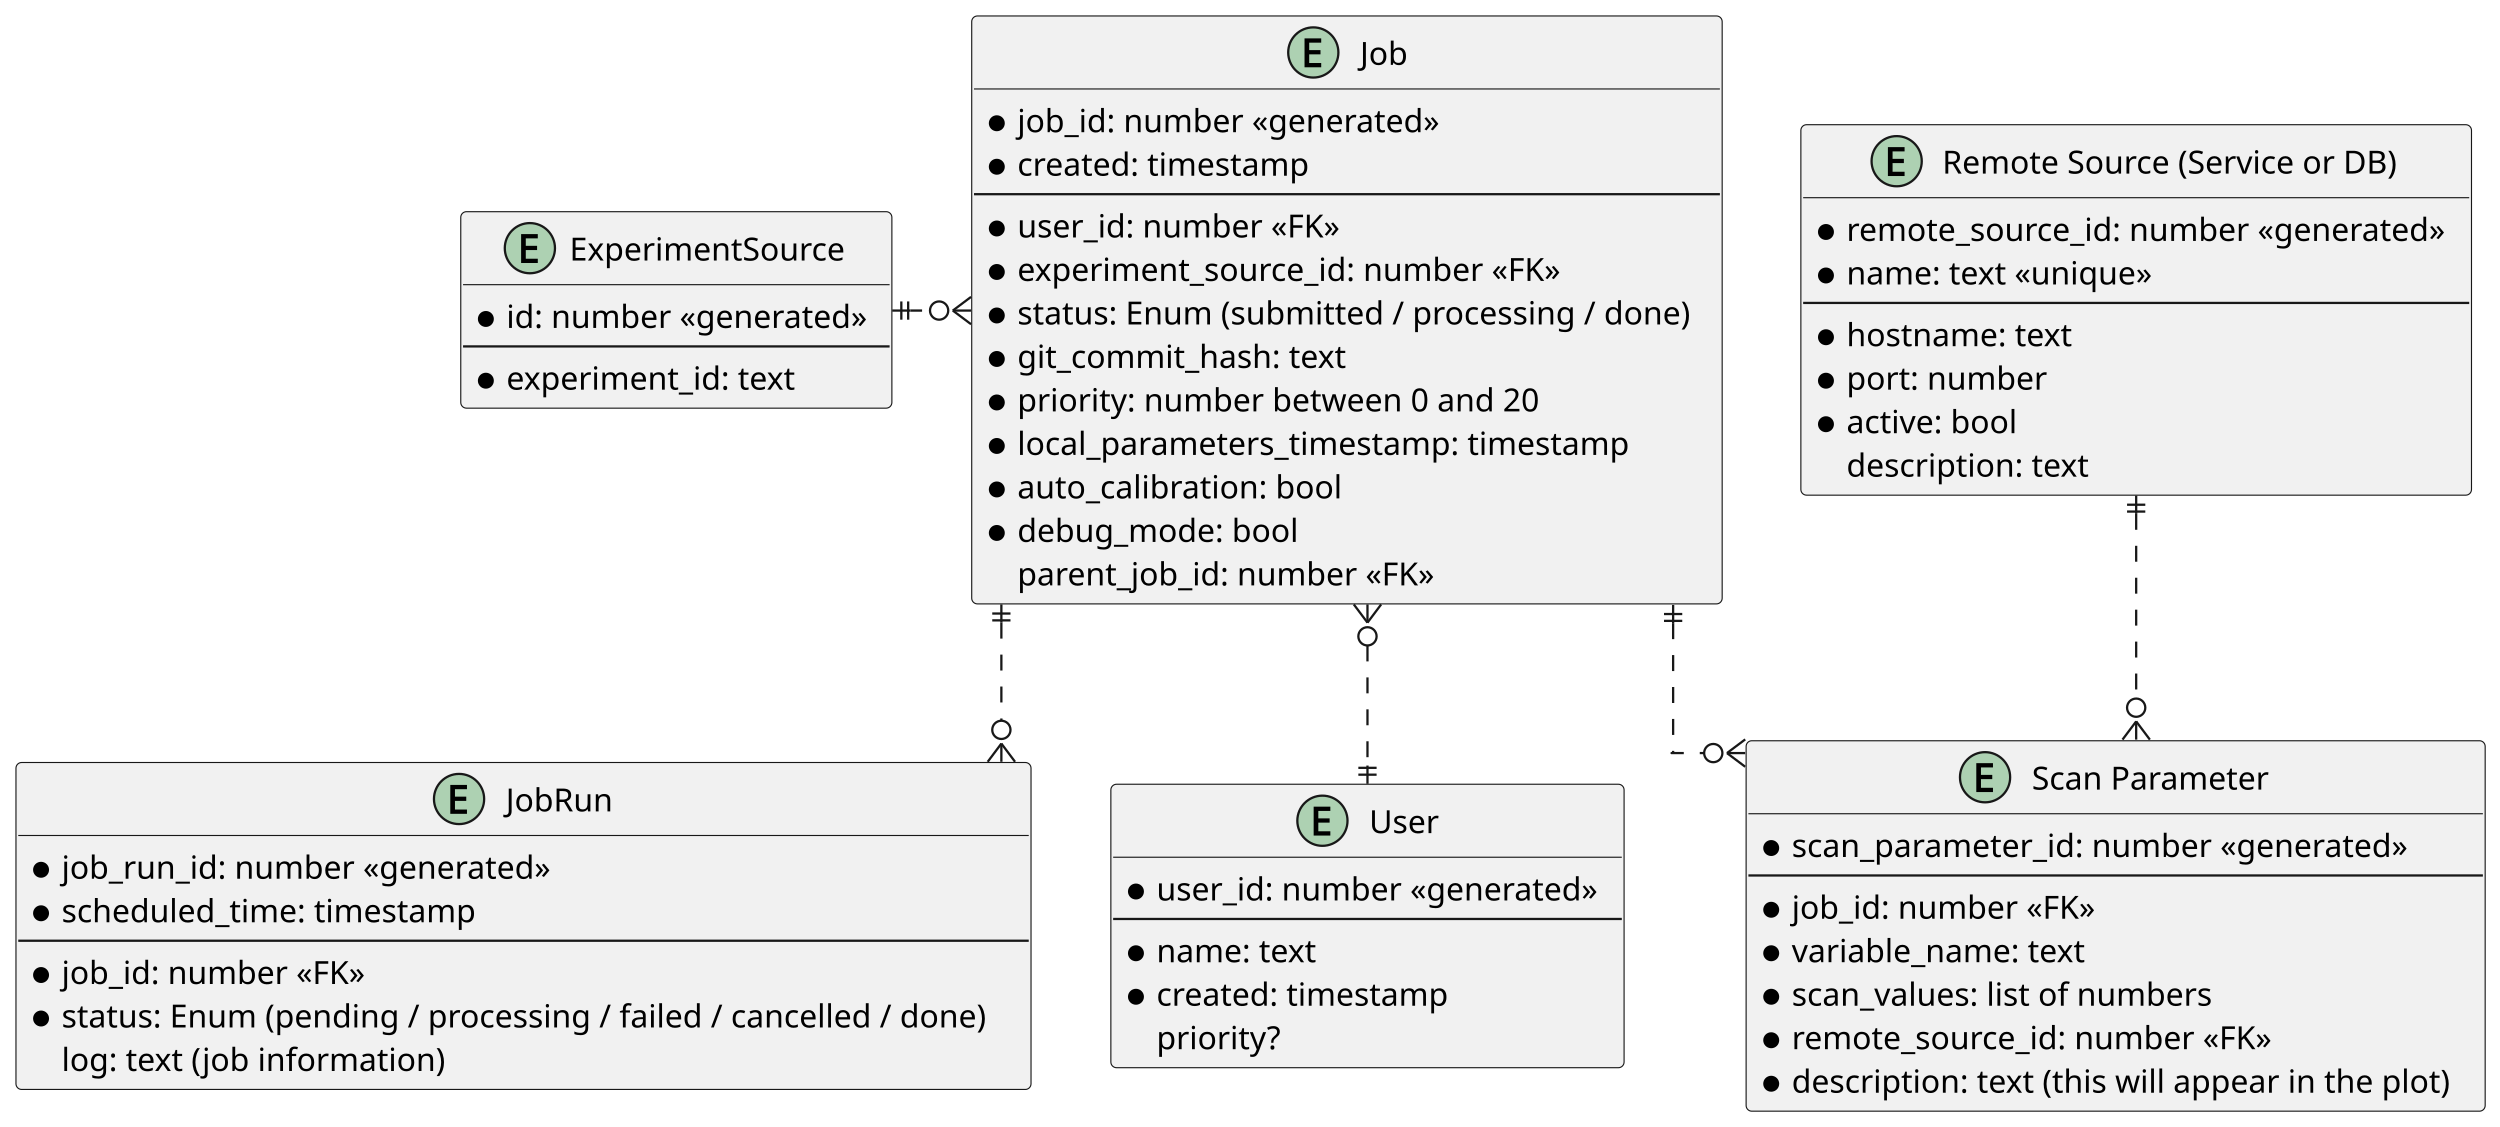
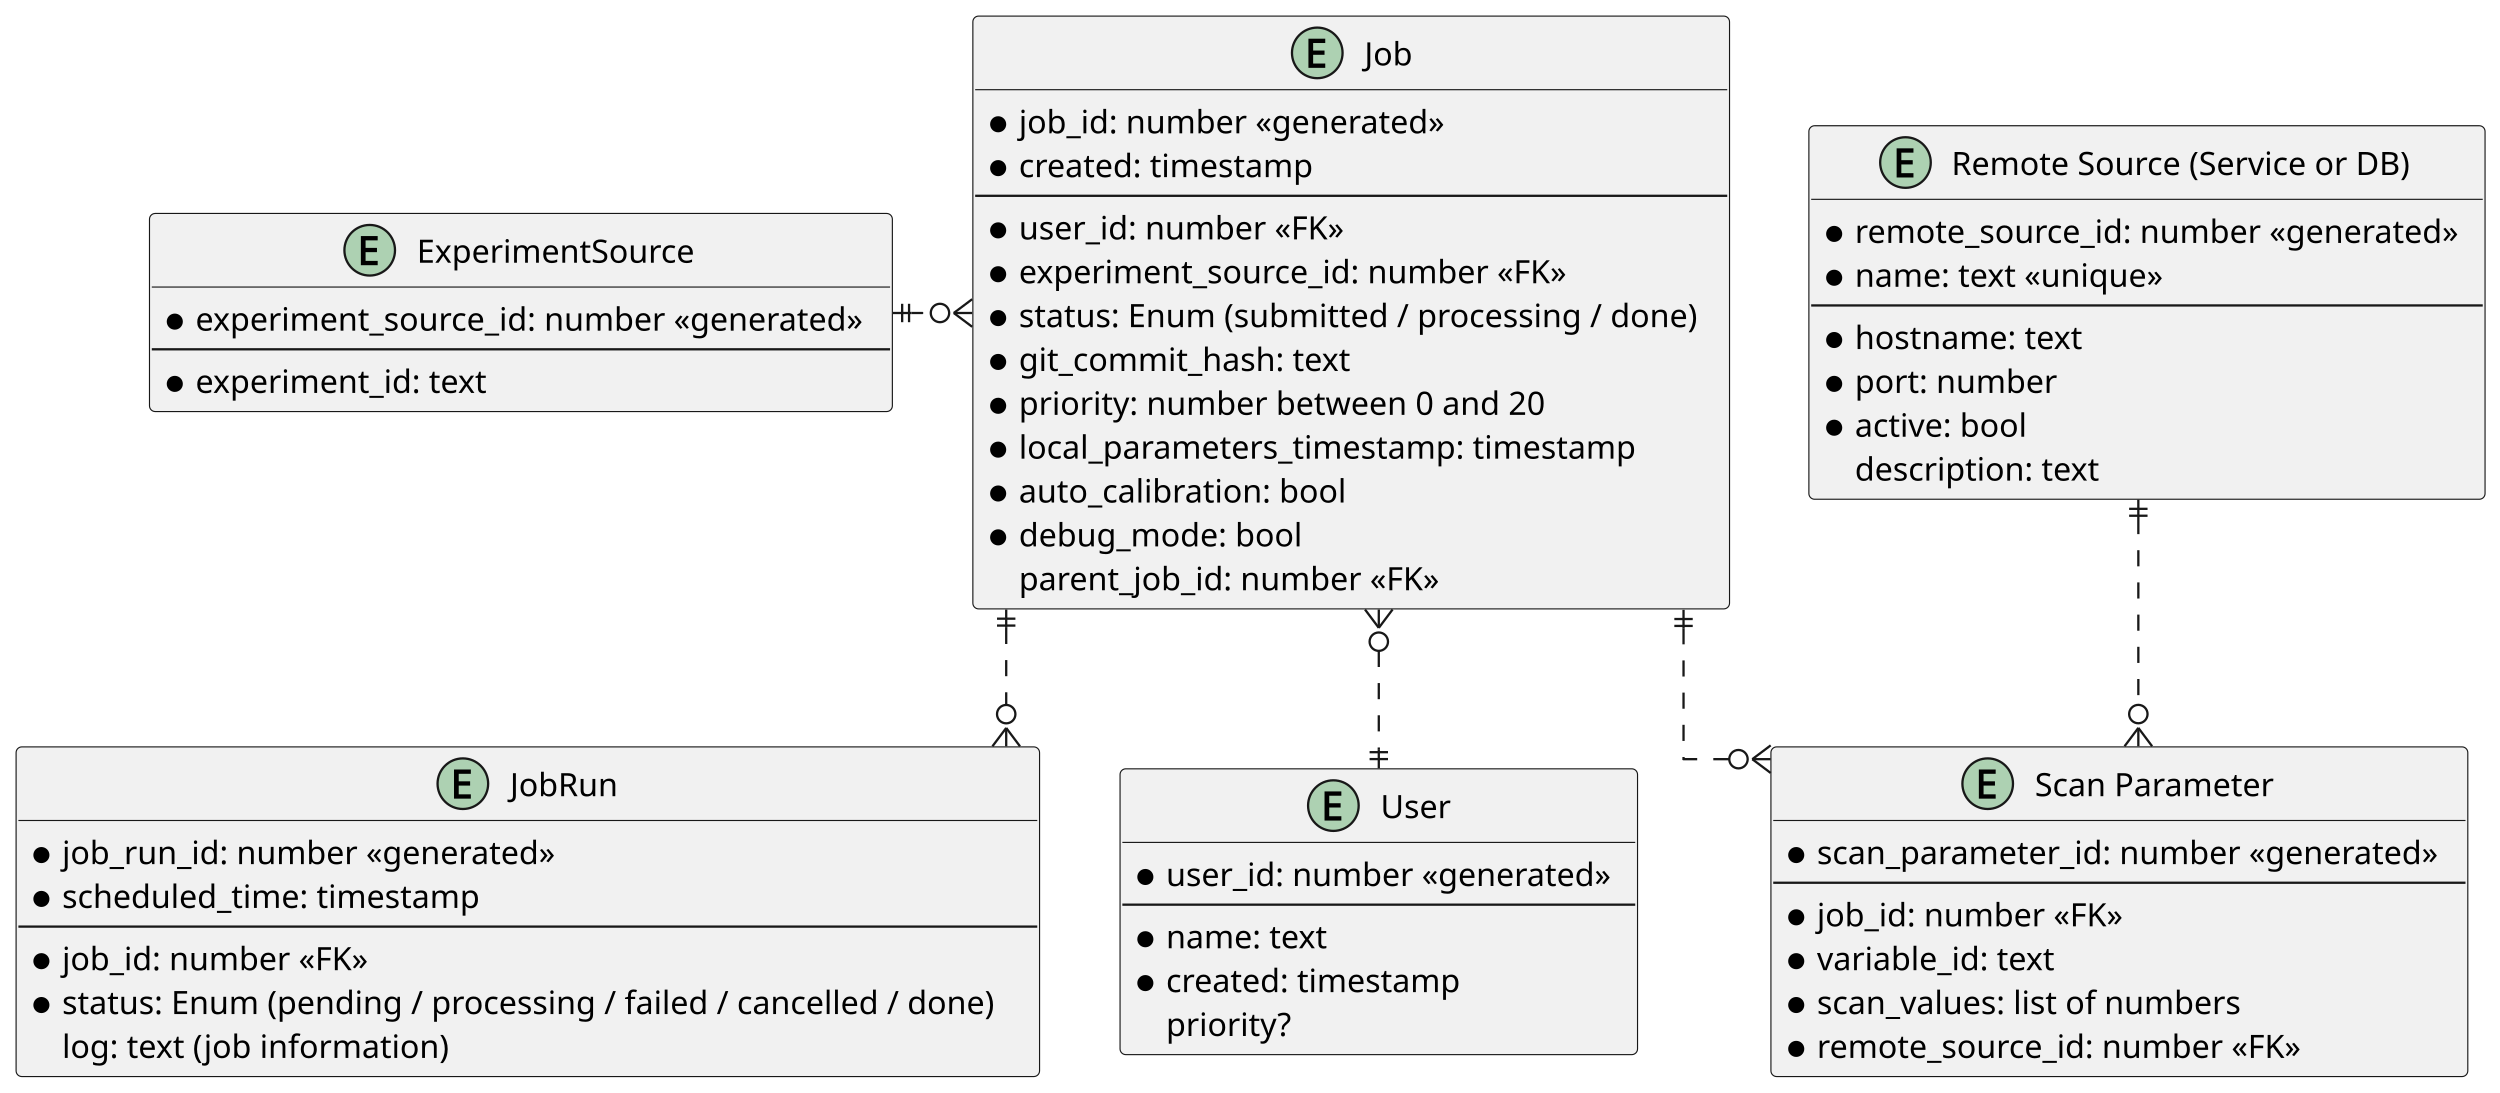
- <svg xmlns="http://www.w3.org/2000/svg" contentStyleType="text/css" height="494px" preserveAspectRatio="none" style="width:1096px;height:494px;background:#FFFFFF;" version="1.1" viewBox="0 0 1096 494" width="1096px" zoomAndPan="magnify">
+ <svg xmlns="http://www.w3.org/2000/svg" contentStyleType="text/css" height="475px" preserveAspectRatio="none" style="width:1087px;height:475px;background:#FFFFFF;" version="1.1" viewBox="0 0 1087 475" width="1087px" zoomAndPan="magnify">
  <defs />
  <g>
    <g id="elem_experiment">
-       <rect codeLine="3" fill="#F1F1F1" height="86.136" id="experiment" rx="2.5" ry="2.5" style="stroke:#181818;stroke-width:0.5;" width="189" x="202" y="92.8" />
-       <ellipse cx="232.3" cy="108.8" fill="#ADD1B2" rx="11" ry="11" style="stroke:#181818;stroke-width:1.0;" />
-       <path d="M235.769,115.3 L228.456,115.3 L228.456,102.628 L235.769,102.628 L235.769,104.503 L230.503,104.503 L230.503,107.769 L235.456,107.769 L235.456,109.628 L230.503,109.628 L230.503,113.425 L235.769,113.425 L235.769,115.3 Z " fill="#000000" />
-       <text fill="#000000" font-family="sans-serif" font-size="14" lengthAdjust="spacing" textLength="123" x="249.7" y="114.232">ExperimentSource</text>
-       <line style="stroke:#181818;stroke-width:0.5;" x1="203" x2="390" y1="124.8" y2="124.8" />
-       <ellipse cx="213" cy="139.834" fill="#000000" rx="3" ry="3" style="stroke:#000000;stroke-width:1.0;" />
-       <text fill="#000000" font-family="sans-serif" font-size="14" lengthAdjust="spacing" textLength="163" x="222" y="143.766">id: number «generated»</text>
-       <line style="stroke:#181818;stroke-width:1.0;" x1="203" x2="390" y1="151.868" y2="151.868" />
-       <ellipse cx="213" cy="166.902" fill="#000000" rx="3" ry="3" style="stroke:#000000;stroke-width:1.0;" />
-       <text fill="#000000" font-family="sans-serif" font-size="14" lengthAdjust="spacing" textLength="129" x="222" y="170.834">experiment_id: text</text>
+       <rect codeLine="3" fill="#F1F1F1" height="86.136" id="experiment" rx="2.5" ry="2.5" style="stroke:#181818;stroke-width:0.5;" width="323" x="65" y="92.81" />
+       <ellipse cx="160.75" cy="108.81" fill="#ADD1B2" rx="11" ry="11" style="stroke:#181818;stroke-width:1.0;" />
+       <path d="M164.219,115.31 L156.906,115.31 L156.906,102.638 L164.219,102.638 L164.219,104.513 L158.953,104.513 L158.953,107.779 L163.906,107.779 L163.906,109.638 L158.953,109.638 L158.953,113.435 L164.219,113.435 L164.219,115.31 Z " fill="#000000" />
+       <text fill="#000000" font-family="sans-serif" font-size="14" lengthAdjust="spacing" textLength="123" x="181.25" y="114.242">ExperimentSource</text>
+       <line style="stroke:#181818;stroke-width:0.5;" x1="66" x2="387" y1="124.81" y2="124.81" />
+       <ellipse cx="76" cy="139.844" fill="#000000" rx="3" ry="3" style="stroke:#000000;stroke-width:1.0;" />
+       <text fill="#000000" font-family="sans-serif" font-size="14" lengthAdjust="spacing" textLength="297" x="85" y="143.776">experiment_source_id: number «generated»</text>
+       <line style="stroke:#181818;stroke-width:1.0;" x1="66" x2="387" y1="151.878" y2="151.878" />
+       <ellipse cx="76" cy="166.912" fill="#000000" rx="3" ry="3" style="stroke:#000000;stroke-width:1.0;" />
+       <text fill="#000000" font-family="sans-serif" font-size="14" lengthAdjust="spacing" textLength="129" x="85" y="170.844">experiment_id: text</text>
    </g>
    <g id="elem_job">
-       <rect codeLine="9" fill="#F1F1F1" height="257.747" id="job" rx="2.5" ry="2.5" style="stroke:#181818;stroke-width:0.5;" width="329" x="426" y="7" />
-       <ellipse cx="575.75" cy="23" fill="#ADD1B2" rx="11" ry="11" style="stroke:#181818;stroke-width:1.0;" />
-       <path d="M579.219,29.5 L571.906,29.5 L571.906,16.828 L579.219,16.828 L579.219,18.703 L573.953,18.703 L573.953,21.969 L578.906,21.969 L578.906,23.828 L573.953,23.828 L573.953,27.625 L579.219,27.625 L579.219,29.5 Z " fill="#000000" />
-       <text fill="#000000" font-family="sans-serif" font-size="14" lengthAdjust="spacing" textLength="21" x="596.25" y="28.432">Job</text>
-       <line style="stroke:#181818;stroke-width:0.5;" x1="427" x2="754" y1="39" y2="39" />
-       <ellipse cx="437" cy="54.034" fill="#000000" rx="3" ry="3" style="stroke:#000000;stroke-width:1.0;" />
-       <text fill="#000000" font-family="sans-serif" font-size="14" lengthAdjust="spacing" textLength="190" x="446" y="57.966">job_id: number «generated»</text>
-       <ellipse cx="437" cy="73.102" fill="#000000" rx="3" ry="3" style="stroke:#000000;stroke-width:1.0;" />
-       <text fill="#000000" font-family="sans-serif" font-size="14" lengthAdjust="spacing" textLength="131" x="446" y="77.034">created: timestamp</text>
-       <line style="stroke:#181818;stroke-width:1.0;" x1="427" x2="754" y1="85.136" y2="85.136" />
-       <ellipse cx="437" cy="100.17" fill="#000000" rx="3" ry="3" style="stroke:#000000;stroke-width:1.0;" />
-       <text fill="#000000" font-family="sans-serif" font-size="14" lengthAdjust="spacing" textLength="145" x="446" y="104.102">user_id: number «FK»</text>
-       <ellipse cx="437" cy="119.238" fill="#000000" rx="3" ry="3" style="stroke:#000000;stroke-width:1.0;" />
-       <text fill="#000000" font-family="sans-serif" font-size="14" lengthAdjust="spacing" textLength="243" x="446" y="123.17">experiment_source_id: number «FK»</text>
-       <ellipse cx="437" cy="138.306" fill="#000000" rx="3" ry="3" style="stroke:#000000;stroke-width:1.0;" />
-       <text fill="#000000" font-family="sans-serif" font-size="14" lengthAdjust="spacing" textLength="303" x="446" y="142.238">status: Enum (submitted / processing / done)</text>
-       <ellipse cx="437" cy="157.374" fill="#000000" rx="3" ry="3" style="stroke:#000000;stroke-width:1.0;" />
-       <text fill="#000000" font-family="sans-serif" font-size="14" lengthAdjust="spacing" textLength="146" x="446" y="161.305">git_commit_hash: text</text>
-       <ellipse cx="437" cy="176.441" fill="#000000" rx="3" ry="3" style="stroke:#000000;stroke-width:1.0;" />
-       <text fill="#000000" font-family="sans-serif" font-size="14" lengthAdjust="spacing" textLength="235" x="446" y="180.373">priority: number between 0 and 20</text>
-       <ellipse cx="437" cy="195.509" fill="#000000" rx="3" ry="3" style="stroke:#000000;stroke-width:1.0;" />
-       <text fill="#000000" font-family="sans-serif" font-size="14" lengthAdjust="spacing" textLength="273" x="446" y="199.441">local_parameters_timestamp: timestamp</text>
-       <ellipse cx="437" cy="214.577" fill="#000000" rx="3" ry="3" style="stroke:#000000;stroke-width:1.0;" />
-       <text fill="#000000" font-family="sans-serif" font-size="14" lengthAdjust="spacing" textLength="145" x="446" y="218.509">auto_calibration: bool</text>
-       <ellipse cx="437" cy="233.645" fill="#000000" rx="3" ry="3" style="stroke:#000000;stroke-width:1.0;" />
-       <text fill="#000000" font-family="sans-serif" font-size="14" lengthAdjust="spacing" textLength="125" x="446" y="237.577">debug_mode: bool</text>
-       <text fill="#000000" font-family="sans-serif" font-size="14" lengthAdjust="spacing" textLength="187" x="446" y="256.645">parent_job_id: number «FK»</text>
+       <rect codeLine="9" fill="#F1F1F1" height="257.747" id="job" rx="2.5" ry="2.5" style="stroke:#181818;stroke-width:0.5;" width="329" x="423" y="7" />
+       <ellipse cx="572.75" cy="23" fill="#ADD1B2" rx="11" ry="11" style="stroke:#181818;stroke-width:1.0;" />
+       <path d="M576.219,29.5 L568.906,29.5 L568.906,16.828 L576.219,16.828 L576.219,18.703 L570.953,18.703 L570.953,21.969 L575.906,21.969 L575.906,23.828 L570.953,23.828 L570.953,27.625 L576.219,27.625 L576.219,29.5 Z " fill="#000000" />
+       <text fill="#000000" font-family="sans-serif" font-size="14" lengthAdjust="spacing" textLength="21" x="593.25" y="28.432">Job</text>
+       <line style="stroke:#181818;stroke-width:0.5;" x1="424" x2="751" y1="39" y2="39" />
+       <ellipse cx="434" cy="54.034" fill="#000000" rx="3" ry="3" style="stroke:#000000;stroke-width:1.0;" />
+       <text fill="#000000" font-family="sans-serif" font-size="14" lengthAdjust="spacing" textLength="190" x="443" y="57.966">job_id: number «generated»</text>
+       <ellipse cx="434" cy="73.102" fill="#000000" rx="3" ry="3" style="stroke:#000000;stroke-width:1.0;" />
+       <text fill="#000000" font-family="sans-serif" font-size="14" lengthAdjust="spacing" textLength="131" x="443" y="77.034">created: timestamp</text>
+       <line style="stroke:#181818;stroke-width:1.0;" x1="424" x2="751" y1="85.136" y2="85.136" />
+       <ellipse cx="434" cy="100.17" fill="#000000" rx="3" ry="3" style="stroke:#000000;stroke-width:1.0;" />
+       <text fill="#000000" font-family="sans-serif" font-size="14" lengthAdjust="spacing" textLength="145" x="443" y="104.102">user_id: number «FK»</text>
+       <ellipse cx="434" cy="119.238" fill="#000000" rx="3" ry="3" style="stroke:#000000;stroke-width:1.0;" />
+       <text fill="#000000" font-family="sans-serif" font-size="14" lengthAdjust="spacing" textLength="243" x="443" y="123.17">experiment_source_id: number «FK»</text>
+       <ellipse cx="434" cy="138.306" fill="#000000" rx="3" ry="3" style="stroke:#000000;stroke-width:1.0;" />
+       <text fill="#000000" font-family="sans-serif" font-size="14" lengthAdjust="spacing" textLength="303" x="443" y="142.238">status: Enum (submitted / processing / done)</text>
+       <ellipse cx="434" cy="157.374" fill="#000000" rx="3" ry="3" style="stroke:#000000;stroke-width:1.0;" />
+       <text fill="#000000" font-family="sans-serif" font-size="14" lengthAdjust="spacing" textLength="146" x="443" y="161.305">git_commit_hash: text</text>
+       <ellipse cx="434" cy="176.441" fill="#000000" rx="3" ry="3" style="stroke:#000000;stroke-width:1.0;" />
+       <text fill="#000000" font-family="sans-serif" font-size="14" lengthAdjust="spacing" textLength="235" x="443" y="180.373">priority: number between 0 and 20</text>
+       <ellipse cx="434" cy="195.509" fill="#000000" rx="3" ry="3" style="stroke:#000000;stroke-width:1.0;" />
+       <text fill="#000000" font-family="sans-serif" font-size="14" lengthAdjust="spacing" textLength="273" x="443" y="199.441">local_parameters_timestamp: timestamp</text>
+       <ellipse cx="434" cy="214.577" fill="#000000" rx="3" ry="3" style="stroke:#000000;stroke-width:1.0;" />
+       <text fill="#000000" font-family="sans-serif" font-size="14" lengthAdjust="spacing" textLength="145" x="443" y="218.509">auto_calibration: bool</text>
+       <ellipse cx="434" cy="233.645" fill="#000000" rx="3" ry="3" style="stroke:#000000;stroke-width:1.0;" />
+       <text fill="#000000" font-family="sans-serif" font-size="14" lengthAdjust="spacing" textLength="125" x="443" y="237.577">debug_mode: bool</text>
+       <text fill="#000000" font-family="sans-serif" font-size="14" lengthAdjust="spacing" textLength="187" x="443" y="256.645">parent_job_id: number «FK»</text>
    </g>
    <g id="elem_job_run">
-       <rect codeLine="24" fill="#F1F1F1" height="143.34" id="job_run" rx="2.5" ry="2.5" style="stroke:#181818;stroke-width:0.5;" width="445" x="7" y="334.28" />
-       <ellipse cx="201.25" cy="350.28" fill="#ADD1B2" rx="11" ry="11" style="stroke:#181818;stroke-width:1.0;" />
-       <path d="M204.719,356.78 L197.406,356.78 L197.406,344.108 L204.719,344.108 L204.719,345.983 L199.453,345.983 L199.453,349.249 L204.406,349.249 L204.406,351.108 L199.453,351.108 L199.453,354.905 L204.719,354.905 L204.719,356.78 Z " fill="#000000" />
-       <text fill="#000000" font-family="sans-serif" font-size="14" lengthAdjust="spacing" textLength="48" x="221.75" y="355.712">JobRun</text>
-       <line style="stroke:#181818;stroke-width:0.5;" x1="8" x2="451" y1="366.28" y2="366.28" />
-       <ellipse cx="18" cy="381.314" fill="#000000" rx="3" ry="3" style="stroke:#000000;stroke-width:1.0;" />
-       <text fill="#000000" font-family="sans-serif" font-size="14" lengthAdjust="spacing" textLength="220" x="27" y="385.246">job_run_id: number «generated»</text>
-       <ellipse cx="18" cy="400.382" fill="#000000" rx="3" ry="3" style="stroke:#000000;stroke-width:1.0;" />
-       <text fill="#000000" font-family="sans-serif" font-size="14" lengthAdjust="spacing" textLength="186" x="27" y="404.314">scheduled_time: timestamp</text>
-       <line style="stroke:#181818;stroke-width:1.0;" x1="8" x2="451" y1="412.416" y2="412.416" />
-       <ellipse cx="18" cy="427.45" fill="#000000" rx="3" ry="3" style="stroke:#000000;stroke-width:1.0;" />
-       <text fill="#000000" font-family="sans-serif" font-size="14" lengthAdjust="spacing" textLength="136" x="27" y="431.382">job_id: number «FK»</text>
-       <ellipse cx="18" cy="446.518" fill="#000000" rx="3" ry="3" style="stroke:#000000;stroke-width:1.0;" />
-       <text fill="#000000" font-family="sans-serif" font-size="14" lengthAdjust="spacing" textLength="419" x="27" y="450.45">status: Enum (pending / processing / failed / cancelled / done)</text>
-       <text fill="#000000" font-family="sans-serif" font-size="14" lengthAdjust="spacing" textLength="170" x="27" y="469.518">log: text (job information)</text>
+       <rect codeLine="24" fill="#F1F1F1" height="143.34" id="job_run" rx="2.5" ry="2.5" style="stroke:#181818;stroke-width:0.5;" width="445" x="7" y="324.75" />
+       <ellipse cx="201.25" cy="340.75" fill="#ADD1B2" rx="11" ry="11" style="stroke:#181818;stroke-width:1.0;" />
+       <path d="M204.719,347.25 L197.406,347.25 L197.406,334.578 L204.719,334.578 L204.719,336.453 L199.453,336.453 L199.453,339.719 L204.406,339.719 L204.406,341.578 L199.453,341.578 L199.453,345.375 L204.719,345.375 L204.719,347.25 Z " fill="#000000" />
+       <text fill="#000000" font-family="sans-serif" font-size="14" lengthAdjust="spacing" textLength="48" x="221.75" y="346.182">JobRun</text>
+       <line style="stroke:#181818;stroke-width:0.5;" x1="8" x2="451" y1="356.75" y2="356.75" />
+       <ellipse cx="18" cy="371.784" fill="#000000" rx="3" ry="3" style="stroke:#000000;stroke-width:1.0;" />
+       <text fill="#000000" font-family="sans-serif" font-size="14" lengthAdjust="spacing" textLength="220" x="27" y="375.716">job_run_id: number «generated»</text>
+       <ellipse cx="18" cy="390.852" fill="#000000" rx="3" ry="3" style="stroke:#000000;stroke-width:1.0;" />
+       <text fill="#000000" font-family="sans-serif" font-size="14" lengthAdjust="spacing" textLength="186" x="27" y="394.784">scheduled_time: timestamp</text>
+       <line style="stroke:#181818;stroke-width:1.0;" x1="8" x2="451" y1="402.886" y2="402.886" />
+       <ellipse cx="18" cy="417.92" fill="#000000" rx="3" ry="3" style="stroke:#000000;stroke-width:1.0;" />
+       <text fill="#000000" font-family="sans-serif" font-size="14" lengthAdjust="spacing" textLength="136" x="27" y="421.852">job_id: number «FK»</text>
+       <ellipse cx="18" cy="436.988" fill="#000000" rx="3" ry="3" style="stroke:#000000;stroke-width:1.0;" />
+       <text fill="#000000" font-family="sans-serif" font-size="14" lengthAdjust="spacing" textLength="419" x="27" y="440.92">status: Enum (pending / processing / failed / cancelled / done)</text>
+       <text fill="#000000" font-family="sans-serif" font-size="14" lengthAdjust="spacing" textLength="170" x="27" y="459.988">log: text (job information)</text>
    </g>
    <g id="elem_user">
-       <rect codeLine="33" fill="#F1F1F1" height="124.272" id="user" rx="2.5" ry="2.5" style="stroke:#181818;stroke-width:0.5;" width="225" x="487" y="343.81" />
-       <ellipse cx="579.75" cy="359.81" fill="#ADD1B2" rx="11" ry="11" style="stroke:#181818;stroke-width:1.0;" />
-       <path d="M583.219,366.31 L575.906,366.31 L575.906,353.638 L583.219,353.638 L583.219,355.513 L577.953,355.513 L577.953,358.779 L582.906,358.779 L582.906,360.638 L577.953,360.638 L577.953,364.435 L583.219,364.435 L583.219,366.31 Z " fill="#000000" />
-       <text fill="#000000" font-family="sans-serif" font-size="14" lengthAdjust="spacing" textLength="31" x="600.25" y="365.242">User</text>
-       <line style="stroke:#181818;stroke-width:0.5;" x1="488" x2="711" y1="375.81" y2="375.81" />
-       <ellipse cx="498" cy="390.844" fill="#000000" rx="3" ry="3" style="stroke:#000000;stroke-width:1.0;" />
-       <text fill="#000000" font-family="sans-serif" font-size="14" lengthAdjust="spacing" textLength="199" x="507" y="394.776">user_id: number «generated»</text>
-       <line style="stroke:#181818;stroke-width:1.0;" x1="488" x2="711" y1="402.878" y2="402.878" />
-       <ellipse cx="498" cy="417.912" fill="#000000" rx="3" ry="3" style="stroke:#000000;stroke-width:1.0;" />
-       <text fill="#000000" font-family="sans-serif" font-size="14" lengthAdjust="spacing" textLength="71" x="507" y="421.844">name: text</text>
-       <ellipse cx="498" cy="436.98" fill="#000000" rx="3" ry="3" style="stroke:#000000;stroke-width:1.0;" />
-       <text fill="#000000" font-family="sans-serif" font-size="14" lengthAdjust="spacing" textLength="131" x="507" y="440.912">created: timestamp</text>
-       <text fill="#000000" font-family="sans-serif" font-size="14" lengthAdjust="spacing" textLength="55" x="507" y="459.98">priority?</text>
+       <rect codeLine="33" fill="#F1F1F1" height="124.272" id="user" rx="2.5" ry="2.5" style="stroke:#181818;stroke-width:0.5;" width="225" x="487" y="334.28" />
+       <ellipse cx="579.75" cy="350.28" fill="#ADD1B2" rx="11" ry="11" style="stroke:#181818;stroke-width:1.0;" />
+       <path d="M583.219,356.78 L575.906,356.78 L575.906,344.108 L583.219,344.108 L583.219,345.983 L577.953,345.983 L577.953,349.249 L582.906,349.249 L582.906,351.108 L577.953,351.108 L577.953,354.905 L583.219,354.905 L583.219,356.78 Z " fill="#000000" />
+       <text fill="#000000" font-family="sans-serif" font-size="14" lengthAdjust="spacing" textLength="31" x="600.25" y="355.712">User</text>
+       <line style="stroke:#181818;stroke-width:0.5;" x1="488" x2="711" y1="366.28" y2="366.28" />
+       <ellipse cx="498" cy="381.314" fill="#000000" rx="3" ry="3" style="stroke:#000000;stroke-width:1.0;" />
+       <text fill="#000000" font-family="sans-serif" font-size="14" lengthAdjust="spacing" textLength="199" x="507" y="385.246">user_id: number «generated»</text>
+       <line style="stroke:#181818;stroke-width:1.0;" x1="488" x2="711" y1="393.348" y2="393.348" />
+       <ellipse cx="498" cy="408.382" fill="#000000" rx="3" ry="3" style="stroke:#000000;stroke-width:1.0;" />
+       <text fill="#000000" font-family="sans-serif" font-size="14" lengthAdjust="spacing" textLength="71" x="507" y="412.314">name: text</text>
+       <ellipse cx="498" cy="427.45" fill="#000000" rx="3" ry="3" style="stroke:#000000;stroke-width:1.0;" />
+       <text fill="#000000" font-family="sans-serif" font-size="14" lengthAdjust="spacing" textLength="131" x="507" y="431.382">created: timestamp</text>
+       <text fill="#000000" font-family="sans-serif" font-size="14" lengthAdjust="spacing" textLength="55" x="507" y="450.45">priority?</text>
    </g>
    <g id="elem_scan_param">
-       <rect codeLine="41" fill="#F1F1F1" height="162.407" id="scan_param" rx="2.5" ry="2.5" style="stroke:#181818;stroke-width:0.5;" width="324" x="765.5" y="324.74" />
-       <ellipse cx="870.25" cy="340.74" fill="#ADD1B2" rx="11" ry="11" style="stroke:#181818;stroke-width:1.0;" />
-       <path d="M873.719,347.24 L866.406,347.24 L866.406,334.568 L873.719,334.568 L873.719,336.443 L868.453,336.443 L868.453,339.709 L873.406,339.709 L873.406,341.568 L868.453,341.568 L868.453,345.365 L873.719,345.365 L873.719,347.24 Z " fill="#000000" />
-       <text fill="#000000" font-family="sans-serif" font-size="14" lengthAdjust="spacing" textLength="106" x="890.75" y="346.172">Scan Parameter</text>
-       <line style="stroke:#181818;stroke-width:0.5;" x1="766.5" x2="1088.5" y1="356.74" y2="356.74" />
-       <ellipse cx="776.5" cy="371.774" fill="#000000" rx="3" ry="3" style="stroke:#000000;stroke-width:1.0;" />
-       <text fill="#000000" font-family="sans-serif" font-size="14" lengthAdjust="spacing" textLength="277" x="785.5" y="375.706">scan_parameter_id: number «generated»</text>
-       <line style="stroke:#181818;stroke-width:1.0;" x1="766.5" x2="1088.5" y1="383.808" y2="383.808" />
-       <ellipse cx="776.5" cy="398.842" fill="#000000" rx="3" ry="3" style="stroke:#000000;stroke-width:1.0;" />
-       <text fill="#000000" font-family="sans-serif" font-size="14" lengthAdjust="spacing" textLength="136" x="785.5" y="402.774">job_id: number «FK»</text>
-       <ellipse cx="776.5" cy="417.91" fill="#000000" rx="3" ry="3" style="stroke:#000000;stroke-width:1.0;" />
-       <text fill="#000000" font-family="sans-serif" font-size="14" lengthAdjust="spacing" textLength="131" x="785.5" y="421.842">variable_name: text</text>
-       <ellipse cx="776.5" cy="436.978" fill="#000000" rx="3" ry="3" style="stroke:#000000;stroke-width:1.0;" />
-       <text fill="#000000" font-family="sans-serif" font-size="14" lengthAdjust="spacing" textLength="190" x="785.5" y="440.91">scan_values: list of numbers</text>
-       <ellipse cx="776.5" cy="456.046" fill="#000000" rx="3" ry="3" style="stroke:#000000;stroke-width:1.0;" />
-       <text fill="#000000" font-family="sans-serif" font-size="14" lengthAdjust="spacing" textLength="214" x="785.5" y="459.978">remote_source_id: number «FK»</text>
-       <ellipse cx="776.5" cy="475.113" fill="#000000" rx="3" ry="3" style="stroke:#000000;stroke-width:1.0;" />
-       <text fill="#000000" font-family="sans-serif" font-size="14" lengthAdjust="spacing" textLength="298" x="785.5" y="479.046">description: text (this will appear in the plot)</text>
+       <rect codeLine="41" fill="#F1F1F1" height="143.34" id="scan_param" rx="2.5" ry="2.5" style="stroke:#181818;stroke-width:0.5;" width="303" x="770" y="324.75" />
+       <ellipse cx="864.25" cy="340.75" fill="#ADD1B2" rx="11" ry="11" style="stroke:#181818;stroke-width:1.0;" />
+       <path d="M867.719,347.25 L860.406,347.25 L860.406,334.578 L867.719,334.578 L867.719,336.453 L862.453,336.453 L862.453,339.719 L867.406,339.719 L867.406,341.578 L862.453,341.578 L862.453,345.375 L867.719,345.375 L867.719,347.25 Z " fill="#000000" />
+       <text fill="#000000" font-family="sans-serif" font-size="14" lengthAdjust="spacing" textLength="106" x="884.75" y="346.182">Scan Parameter</text>
+       <line style="stroke:#181818;stroke-width:0.5;" x1="771" x2="1072" y1="356.75" y2="356.75" />
+       <ellipse cx="781" cy="371.784" fill="#000000" rx="3" ry="3" style="stroke:#000000;stroke-width:1.0;" />
+       <text fill="#000000" font-family="sans-serif" font-size="14" lengthAdjust="spacing" textLength="277" x="790" y="375.716">scan_parameter_id: number «generated»</text>
+       <line style="stroke:#181818;stroke-width:1.0;" x1="771" x2="1072" y1="383.818" y2="383.818" />
+       <ellipse cx="781" cy="398.852" fill="#000000" rx="3" ry="3" style="stroke:#000000;stroke-width:1.0;" />
+       <text fill="#000000" font-family="sans-serif" font-size="14" lengthAdjust="spacing" textLength="136" x="790" y="402.784">job_id: number «FK»</text>
+       <ellipse cx="781" cy="417.92" fill="#000000" rx="3" ry="3" style="stroke:#000000;stroke-width:1.0;" />
+       <text fill="#000000" font-family="sans-serif" font-size="14" lengthAdjust="spacing" textLength="106" x="790" y="421.852">variable_id: text</text>
+       <ellipse cx="781" cy="436.988" fill="#000000" rx="3" ry="3" style="stroke:#000000;stroke-width:1.0;" />
+       <text fill="#000000" font-family="sans-serif" font-size="14" lengthAdjust="spacing" textLength="190" x="790" y="440.92">scan_values: list of numbers</text>
+       <ellipse cx="781" cy="456.056" fill="#000000" rx="3" ry="3" style="stroke:#000000;stroke-width:1.0;" />
+       <text fill="#000000" font-family="sans-serif" font-size="14" lengthAdjust="spacing" textLength="214" x="790" y="459.988">remote_source_id: number «FK»</text>
    </g>
    <g id="elem_remote">
-       <rect codeLine="51" fill="#F1F1F1" height="162.407" id="remote" rx="2.5" ry="2.5" style="stroke:#181818;stroke-width:0.5;" width="294" x="789.5" y="54.67" />
-       <ellipse cx="831.5" cy="70.67" fill="#ADD1B2" rx="11" ry="11" style="stroke:#181818;stroke-width:1.0;" />
-       <path d="M834.969,77.17 L827.656,77.17 L827.656,64.498 L834.969,64.498 L834.969,66.373 L829.703,66.373 L829.703,69.639 L834.656,69.639 L834.656,71.498 L829.703,71.498 L829.703,75.295 L834.969,75.295 L834.969,77.17 Z " fill="#000000" />
-       <text fill="#000000" font-family="sans-serif" font-size="14" lengthAdjust="spacing" textLength="202" x="851.5" y="76.102">Remote Source (Service or DB)</text>
-       <line style="stroke:#181818;stroke-width:0.5;" x1="790.5" x2="1082.5" y1="86.67" y2="86.67" />
-       <ellipse cx="800.5" cy="101.704" fill="#000000" rx="3" ry="3" style="stroke:#000000;stroke-width:1.0;" />
-       <text fill="#000000" font-family="sans-serif" font-size="14" lengthAdjust="spacing" textLength="268" x="809.5" y="105.636">remote_source_id: number «generated»</text>
-       <ellipse cx="800.5" cy="120.772" fill="#000000" rx="3" ry="3" style="stroke:#000000;stroke-width:1.0;" />
-       <text fill="#000000" font-family="sans-serif" font-size="14" lengthAdjust="spacing" textLength="141" x="809.5" y="124.704">name: text  «unique»</text>
-       <line style="stroke:#181818;stroke-width:1.0;" x1="790.5" x2="1082.5" y1="132.806" y2="132.806" />
-       <ellipse cx="800.5" cy="147.84" fill="#000000" rx="3" ry="3" style="stroke:#000000;stroke-width:1.0;" />
-       <text fill="#000000" font-family="sans-serif" font-size="14" lengthAdjust="spacing" textLength="100" x="809.5" y="151.772">hostname: text</text>
-       <ellipse cx="800.5" cy="166.908" fill="#000000" rx="3" ry="3" style="stroke:#000000;stroke-width:1.0;" />
-       <text fill="#000000" font-family="sans-serif" font-size="14" lengthAdjust="spacing" textLength="90" x="809.5" y="170.84">port: number</text>
-       <ellipse cx="800.5" cy="185.976" fill="#000000" rx="3" ry="3" style="stroke:#000000;stroke-width:1.0;" />
-       <text fill="#000000" font-family="sans-serif" font-size="14" lengthAdjust="spacing" textLength="76" x="809.5" y="189.908">active: bool</text>
-       <text fill="#000000" font-family="sans-serif" font-size="14" lengthAdjust="spacing" textLength="109" x="809.5" y="208.976">description: text</text>
+       <rect codeLine="50" fill="#F1F1F1" height="162.407" id="remote" rx="2.5" ry="2.5" style="stroke:#181818;stroke-width:0.5;" width="294" x="786.5" y="54.67" />
+       <ellipse cx="828.5" cy="70.67" fill="#ADD1B2" rx="11" ry="11" style="stroke:#181818;stroke-width:1.0;" />
+       <path d="M831.969,77.17 L824.656,77.17 L824.656,64.498 L831.969,64.498 L831.969,66.373 L826.703,66.373 L826.703,69.639 L831.656,69.639 L831.656,71.498 L826.703,71.498 L826.703,75.295 L831.969,75.295 L831.969,77.17 Z " fill="#000000" />
+       <text fill="#000000" font-family="sans-serif" font-size="14" lengthAdjust="spacing" textLength="202" x="848.5" y="76.102">Remote Source (Service or DB)</text>
+       <line style="stroke:#181818;stroke-width:0.5;" x1="787.5" x2="1079.5" y1="86.67" y2="86.67" />
+       <ellipse cx="797.5" cy="101.704" fill="#000000" rx="3" ry="3" style="stroke:#000000;stroke-width:1.0;" />
+       <text fill="#000000" font-family="sans-serif" font-size="14" lengthAdjust="spacing" textLength="268" x="806.5" y="105.636">remote_source_id: number «generated»</text>
+       <ellipse cx="797.5" cy="120.772" fill="#000000" rx="3" ry="3" style="stroke:#000000;stroke-width:1.0;" />
+       <text fill="#000000" font-family="sans-serif" font-size="14" lengthAdjust="spacing" textLength="141" x="806.5" y="124.704">name: text  «unique»</text>
+       <line style="stroke:#181818;stroke-width:1.0;" x1="787.5" x2="1079.5" y1="132.806" y2="132.806" />
+       <ellipse cx="797.5" cy="147.84" fill="#000000" rx="3" ry="3" style="stroke:#000000;stroke-width:1.0;" />
+       <text fill="#000000" font-family="sans-serif" font-size="14" lengthAdjust="spacing" textLength="100" x="806.5" y="151.772">hostname: text</text>
+       <ellipse cx="797.5" cy="166.908" fill="#000000" rx="3" ry="3" style="stroke:#000000;stroke-width:1.0;" />
+       <text fill="#000000" font-family="sans-serif" font-size="14" lengthAdjust="spacing" textLength="90" x="806.5" y="170.84">port: number</text>
+       <ellipse cx="797.5" cy="185.976" fill="#000000" rx="3" ry="3" style="stroke:#000000;stroke-width:1.0;" />
+       <text fill="#000000" font-family="sans-serif" font-size="14" lengthAdjust="spacing" textLength="76" x="806.5" y="189.908">active: bool</text>
+       <text fill="#000000" font-family="sans-serif" font-size="14" lengthAdjust="spacing" textLength="109" x="806.5" y="208.976">description: text</text>
    </g>
    <g id="link_job_user">
-       <path codeLine="62" d="M599.5,282.97 C599.5,310.37 599.5,312.09 599.5,335.62 " fill="none" id="job-user" style="stroke:#181818;stroke-width:1.0;stroke-dasharray:7.0,7.0;" />
-       <line style="stroke:#181818;stroke-width:1.0;" x1="599.5" x2="593.5" y1="272.97" y2="264.97" />
-       <line style="stroke:#181818;stroke-width:1.0;" x1="599.5" x2="605.5" y1="272.97" y2="264.97" />
-       <line style="stroke:#181818;stroke-width:1.0;" x1="599.5" x2="599.5" y1="272.97" y2="264.97" />
-       <ellipse cx="599.5" cy="278.97" fill="none" rx="4" ry="4" style="stroke:#181818;stroke-width:1.0;" />
-       <line style="stroke:#181818;stroke-width:1.0;" x1="603.5" x2="595.5" y1="339.62" y2="339.62" />
-       <line style="stroke:#181818;stroke-width:1.0;" x1="603.5" x2="595.5" y1="336.62" y2="336.62" />
-       <line style="stroke:#181818;stroke-width:1.0;" x1="599.5" x2="599.5" y1="335.62" y2="343.62" />
+       <path codeLine="61" d="M599.5,283 C599.5,307.06 599.5,305.17 599.5,326.05 " fill="none" id="job-user" style="stroke:#181818;stroke-width:1.0;stroke-dasharray:7.0,7.0;" />
+       <line style="stroke:#181818;stroke-width:1.0;" x1="599.5" x2="593.5" y1="273" y2="265" />
+       <line style="stroke:#181818;stroke-width:1.0;" x1="599.5" x2="605.5" y1="273" y2="265" />
+       <line style="stroke:#181818;stroke-width:1.0;" x1="599.5" x2="599.5" y1="273" y2="265" />
+       <ellipse cx="599.5" cy="279" fill="none" rx="4" ry="4" style="stroke:#181818;stroke-width:1.0;" />
+       <line style="stroke:#181818;stroke-width:1.0;" x1="603.5" x2="595.5" y1="330.05" y2="330.05" />
+       <line style="stroke:#181818;stroke-width:1.0;" x1="603.5" x2="595.5" y1="327.05" y2="327.05" />
+       <line style="stroke:#181818;stroke-width:1.0;" x1="599.5" x2="599.5" y1="326.05" y2="334.05" />
    </g>
    <g id="link_job_scan_param">
-       <path codeLine="63" d="M733.5,273.19 C733.5,308.95 733.5,330.15 733.5,330.15 C733.5,330.15 728.2,330.15 747.1,330.15 " fill="none" id="job-scan_param" style="stroke:#181818;stroke-width:1.0;stroke-dasharray:7.0,7.0;" />
-       <line style="stroke:#181818;stroke-width:1.0;" x1="729.5" x2="737.5" y1="269.19" y2="269.19" />
-       <line style="stroke:#181818;stroke-width:1.0;" x1="729.5" x2="737.5" y1="272.19" y2="272.19" />
-       <line style="stroke:#181818;stroke-width:1.0;" x1="733.5" x2="733.5" y1="273.19" y2="265.19" />
-       <line style="stroke:#181818;stroke-width:1.0;" x1="757.1" x2="765.1" y1="330.15" y2="324.15" />
-       <line style="stroke:#181818;stroke-width:1.0;" x1="757.1" x2="765.1" y1="330.15" y2="336.15" />
-       <line style="stroke:#181818;stroke-width:1.0;" x1="757.1" x2="765.1" y1="330.15" y2="330.15" />
-       <ellipse cx="751.1" cy="330.15" fill="none" rx="4" ry="4" style="stroke:#181818;stroke-width:1.0;" />
+       <path codeLine="62" d="M732,273.15 C732,308.9 732,330.09 732,330.09 C732,330.09 729.62,330.09 751.89,330.09 " fill="none" id="job-scan_param" style="stroke:#181818;stroke-width:1.0;stroke-dasharray:7.0,7.0;" />
+       <line style="stroke:#181818;stroke-width:1.0;" x1="728" x2="736" y1="269.15" y2="269.15" />
+       <line style="stroke:#181818;stroke-width:1.0;" x1="728" x2="736" y1="272.15" y2="272.15" />
+       <line style="stroke:#181818;stroke-width:1.0;" x1="732" x2="732" y1="273.15" y2="265.15" />
+       <line style="stroke:#181818;stroke-width:1.0;" x1="761.89" x2="769.89" y1="330.09" y2="324.09" />
+       <line style="stroke:#181818;stroke-width:1.0;" x1="761.89" x2="769.89" y1="330.09" y2="336.09" />
+       <line style="stroke:#181818;stroke-width:1.0;" x1="761.89" x2="769.89" y1="330.09" y2="330.09" />
+       <ellipse cx="755.89" cy="330.09" fill="none" rx="4" ry="4" style="stroke:#181818;stroke-width:1.0;" />
    </g>
    <g id="link_experiment_job">
-       <path codeLine="64" d="M399.14,136.15 C410.3,136.15 395.93,136.15 407.71,136.15 " fill="none" id="experiment-job" style="stroke:#181818;stroke-width:1.0;stroke-dasharray:7.0,7.0;" />
-       <line style="stroke:#181818;stroke-width:1.0;" x1="395.14" x2="395.14" y1="140.15" y2="132.15" />
-       <line style="stroke:#181818;stroke-width:1.0;" x1="398.14" x2="398.14" y1="140.15" y2="132.15" />
-       <line style="stroke:#181818;stroke-width:1.0;" x1="399.14" x2="391.14" y1="136.15" y2="136.15" />
-       <line style="stroke:#181818;stroke-width:1.0;" x1="417.71" x2="425.71" y1="136.15" y2="130.15" />
-       <line style="stroke:#181818;stroke-width:1.0;" x1="417.71" x2="425.71" y1="136.15" y2="142.15" />
-       <line style="stroke:#181818;stroke-width:1.0;" x1="417.71" x2="425.71" y1="136.15" y2="136.15" />
-       <ellipse cx="411.71" cy="136.15" fill="none" rx="4" ry="4" style="stroke:#181818;stroke-width:1.0;" />
+       <path codeLine="63" d="M396.26,136.09 C407.7,136.09 393.24,136.09 404.7,136.09 " fill="none" id="experiment-job" style="stroke:#181818;stroke-width:1.0;stroke-dasharray:7.0,7.0;" />
+       <line style="stroke:#181818;stroke-width:1.0;" x1="392.26" x2="392.26" y1="140.09" y2="132.09" />
+       <line style="stroke:#181818;stroke-width:1.0;" x1="395.26" x2="395.26" y1="140.09" y2="132.09" />
+       <line style="stroke:#181818;stroke-width:1.0;" x1="396.26" x2="388.26" y1="136.09" y2="136.09" />
+       <line style="stroke:#181818;stroke-width:1.0;" x1="414.7" x2="422.7" y1="136.09" y2="130.09" />
+       <line style="stroke:#181818;stroke-width:1.0;" x1="414.7" x2="422.7" y1="136.09" y2="142.09" />
+       <line style="stroke:#181818;stroke-width:1.0;" x1="414.7" x2="422.7" y1="136.09" y2="136.09" />
+       <ellipse cx="408.7" cy="136.09" fill="none" rx="4" ry="4" style="stroke:#181818;stroke-width:1.0;" />
    </g>
    <g id="link_job_job_run">
-       <path codeLine="65" d="M439,272.97 C439,296.71 439,294.69 439,315.97 " fill="none" id="job-job_run" style="stroke:#181818;stroke-width:1.0;stroke-dasharray:7.0,7.0;" />
-       <line style="stroke:#181818;stroke-width:1.0;" x1="435" x2="443" y1="268.97" y2="268.97" />
-       <line style="stroke:#181818;stroke-width:1.0;" x1="435" x2="443" y1="271.97" y2="271.97" />
-       <line style="stroke:#181818;stroke-width:1.0;" x1="439" x2="439" y1="272.97" y2="264.97" />
-       <line style="stroke:#181818;stroke-width:1.0;" x1="439" x2="445" y1="325.97" y2="333.97" />
-       <line style="stroke:#181818;stroke-width:1.0;" x1="439" x2="433" y1="325.97" y2="333.97" />
-       <line style="stroke:#181818;stroke-width:1.0;" x1="439" x2="439" y1="325.97" y2="333.97" />
-       <ellipse cx="439" cy="319.97" fill="none" rx="4" ry="4" style="stroke:#181818;stroke-width:1.0;" />
+       <path codeLine="64" d="M437.5,273 C437.5,293.48 437.5,287.99 437.5,306.51 " fill="none" id="job-job_run" style="stroke:#181818;stroke-width:1.0;stroke-dasharray:7.0,7.0;" />
+       <line style="stroke:#181818;stroke-width:1.0;" x1="433.5" x2="441.5" y1="269" y2="269" />
+       <line style="stroke:#181818;stroke-width:1.0;" x1="433.5" x2="441.5" y1="272" y2="272" />
+       <line style="stroke:#181818;stroke-width:1.0;" x1="437.5" x2="437.5" y1="273" y2="265" />
+       <line style="stroke:#181818;stroke-width:1.0;" x1="437.5" x2="443.5" y1="316.51" y2="324.51" />
+       <line style="stroke:#181818;stroke-width:1.0;" x1="437.5" x2="431.5" y1="316.51" y2="324.51" />
+       <line style="stroke:#181818;stroke-width:1.0;" x1="437.5" x2="437.5" y1="316.51" y2="324.51" />
+       <ellipse cx="437.5" cy="310.51" fill="none" rx="4" ry="4" style="stroke:#181818;stroke-width:1.0;" />
    </g>
    <g id="link_remote_scan_param">
-       <path codeLine="66" d="M936.5,225.27 C936.5,259.13 936.5,272.36 936.5,306.25 " fill="none" id="remote-scan_param" style="stroke:#181818;stroke-width:1.0;stroke-dasharray:7.0,7.0;" />
-       <line style="stroke:#181818;stroke-width:1.0;" x1="932.5" x2="940.5" y1="221.27" y2="221.27" />
-       <line style="stroke:#181818;stroke-width:1.0;" x1="932.5" x2="940.5" y1="224.27" y2="224.27" />
-       <line style="stroke:#181818;stroke-width:1.0;" x1="936.5" x2="936.5" y1="225.27" y2="217.27" />
-       <line style="stroke:#181818;stroke-width:1.0;" x1="936.5" x2="942.5" y1="316.25" y2="324.25" />
-       <line style="stroke:#181818;stroke-width:1.0;" x1="936.5" x2="930.5" y1="316.25" y2="324.25" />
-       <line style="stroke:#181818;stroke-width:1.0;" x1="936.5" x2="936.5" y1="316.25" y2="324.25" />
-       <ellipse cx="936.5" cy="310.25" fill="none" rx="4" ry="4" style="stroke:#181818;stroke-width:1.0;" />
+       <path codeLine="65" d="M929.75,225.24 C929.75,259.58 929.75,273.23 929.75,306.48 " fill="none" id="remote-scan_param" style="stroke:#181818;stroke-width:1.0;stroke-dasharray:7.0,7.0;" />
+       <line style="stroke:#181818;stroke-width:1.0;" x1="925.75" x2="933.75" y1="221.24" y2="221.24" />
+       <line style="stroke:#181818;stroke-width:1.0;" x1="925.75" x2="933.75" y1="224.24" y2="224.24" />
+       <line style="stroke:#181818;stroke-width:1.0;" x1="929.75" x2="929.75" y1="225.24" y2="217.24" />
+       <line style="stroke:#181818;stroke-width:1.0;" x1="929.75" x2="935.75" y1="316.48" y2="324.48" />
+       <line style="stroke:#181818;stroke-width:1.0;" x1="929.75" x2="923.75" y1="316.48" y2="324.48" />
+       <line style="stroke:#181818;stroke-width:1.0;" x1="929.75" x2="929.75" y1="316.48" y2="324.48" />
+       <ellipse cx="929.75" cy="310.48" fill="none" rx="4" ry="4" style="stroke:#181818;stroke-width:1.0;" />
    </g>
  </g>
</svg>
